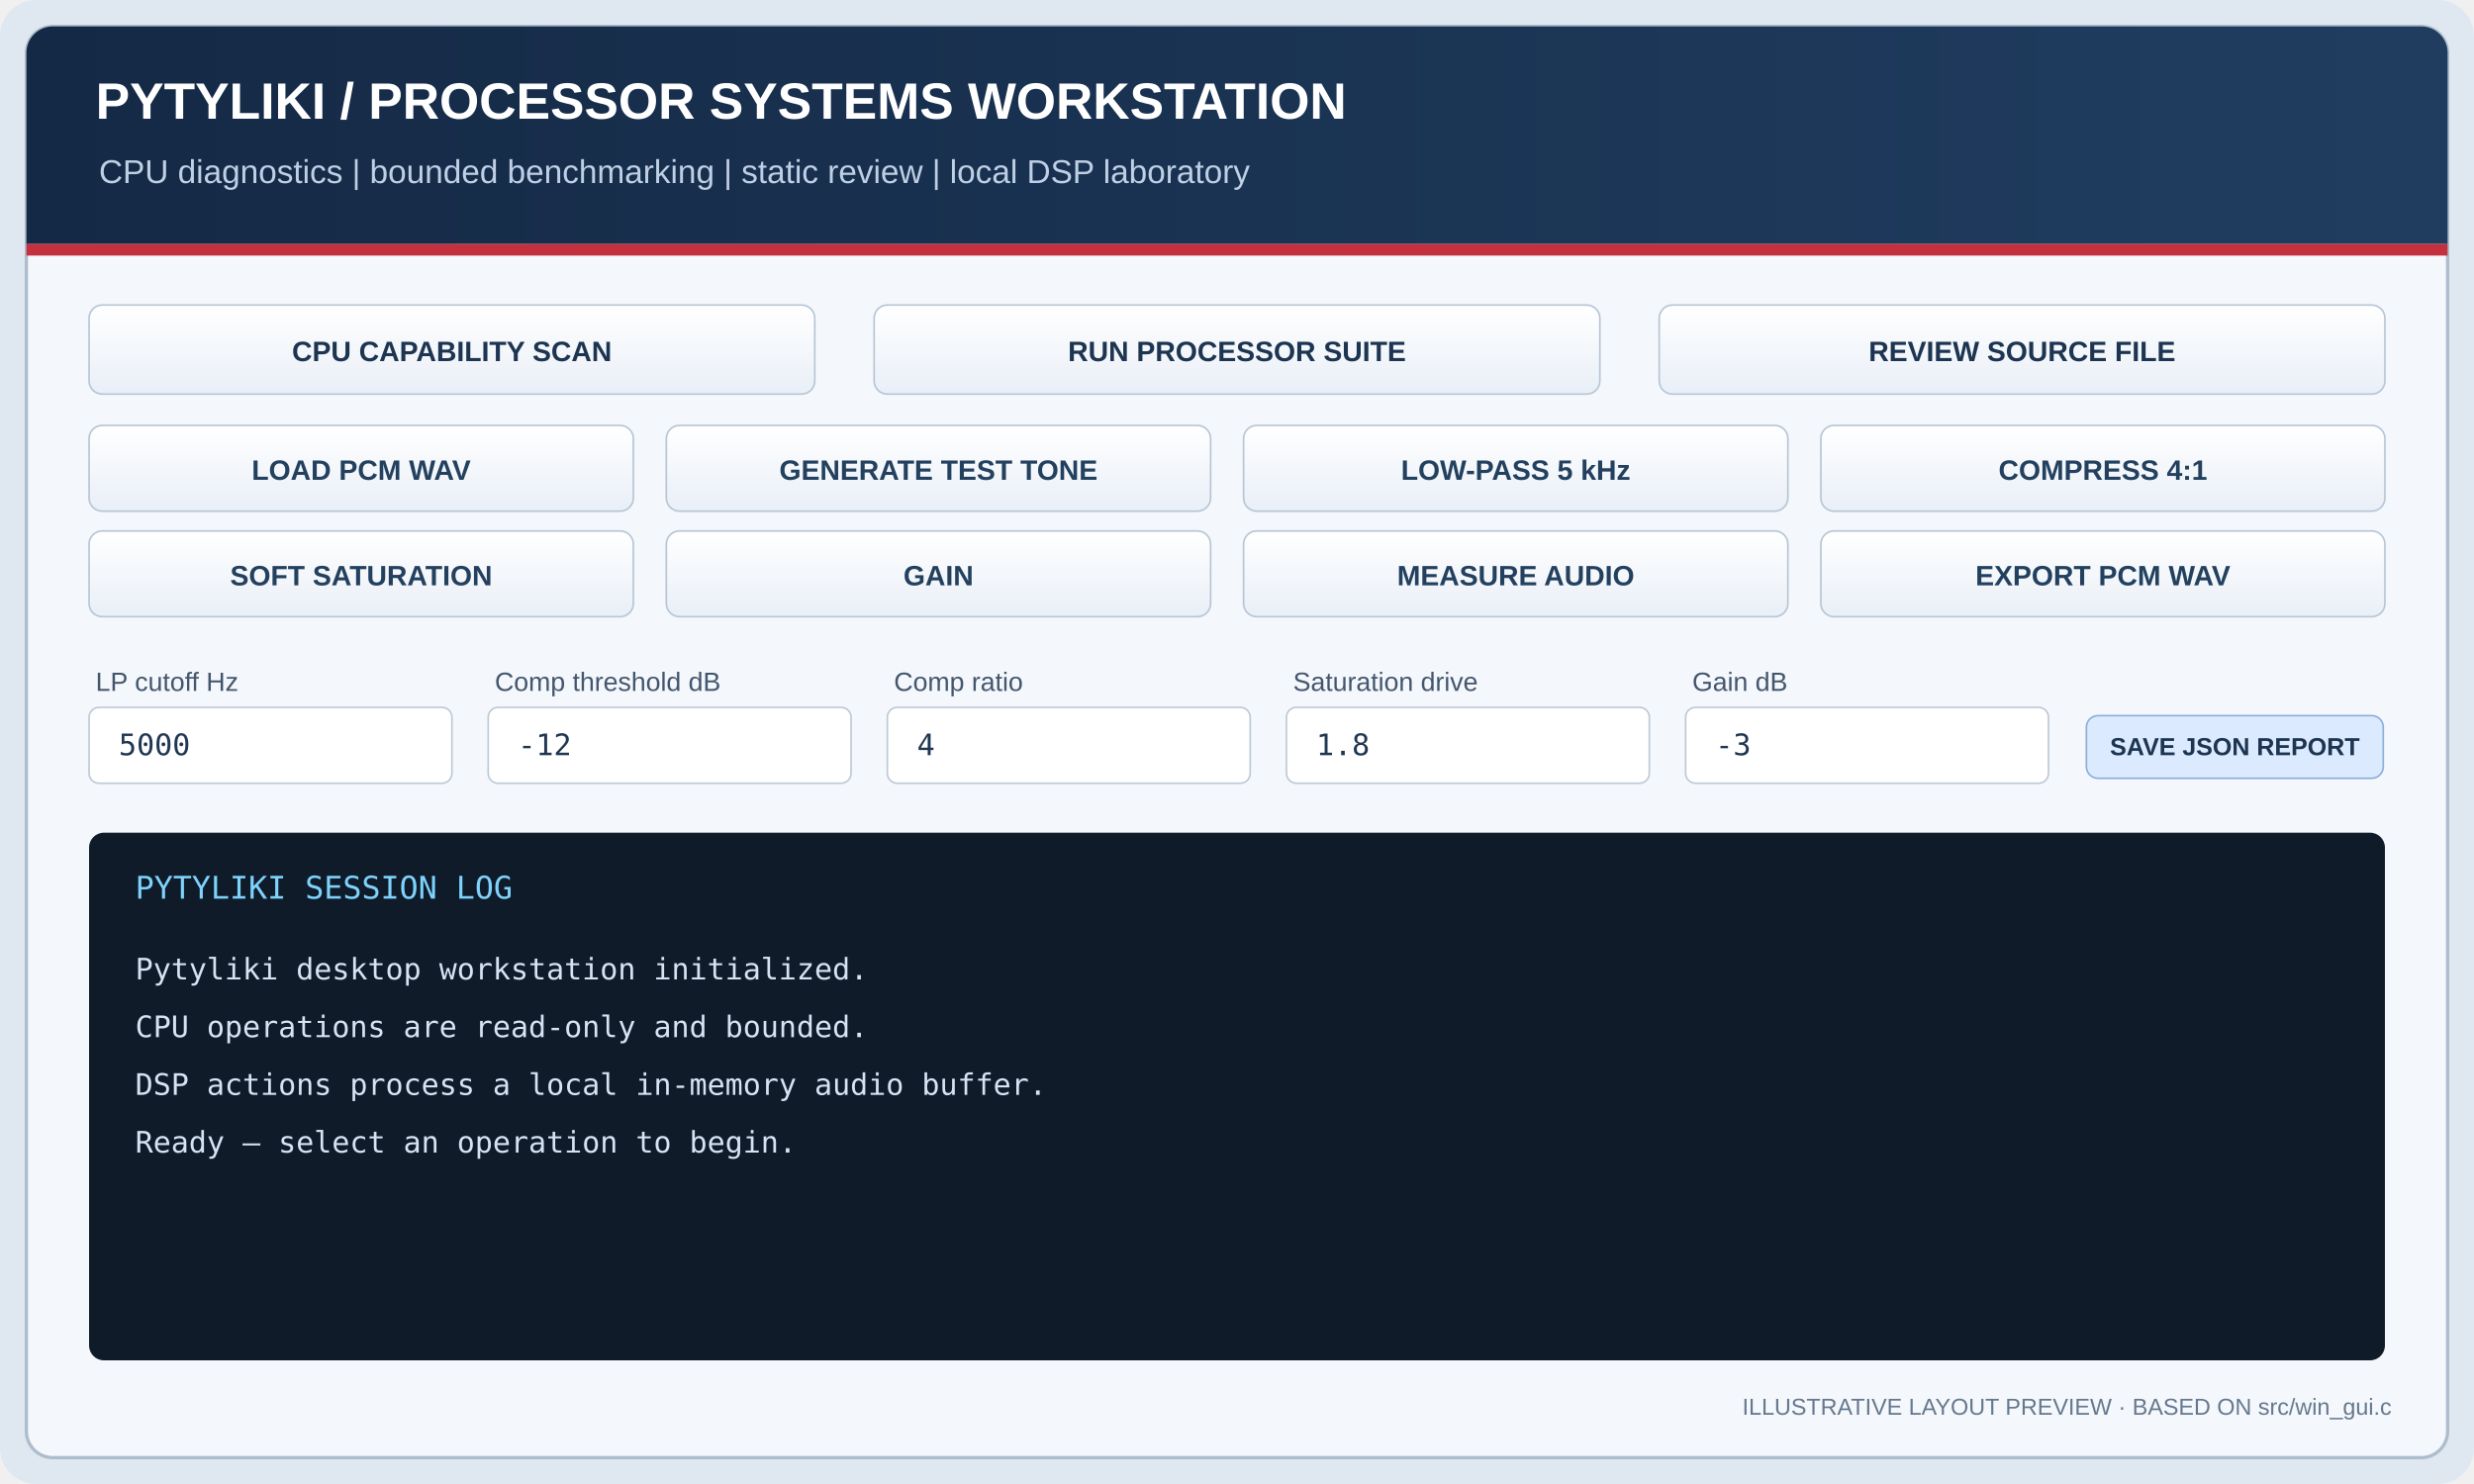
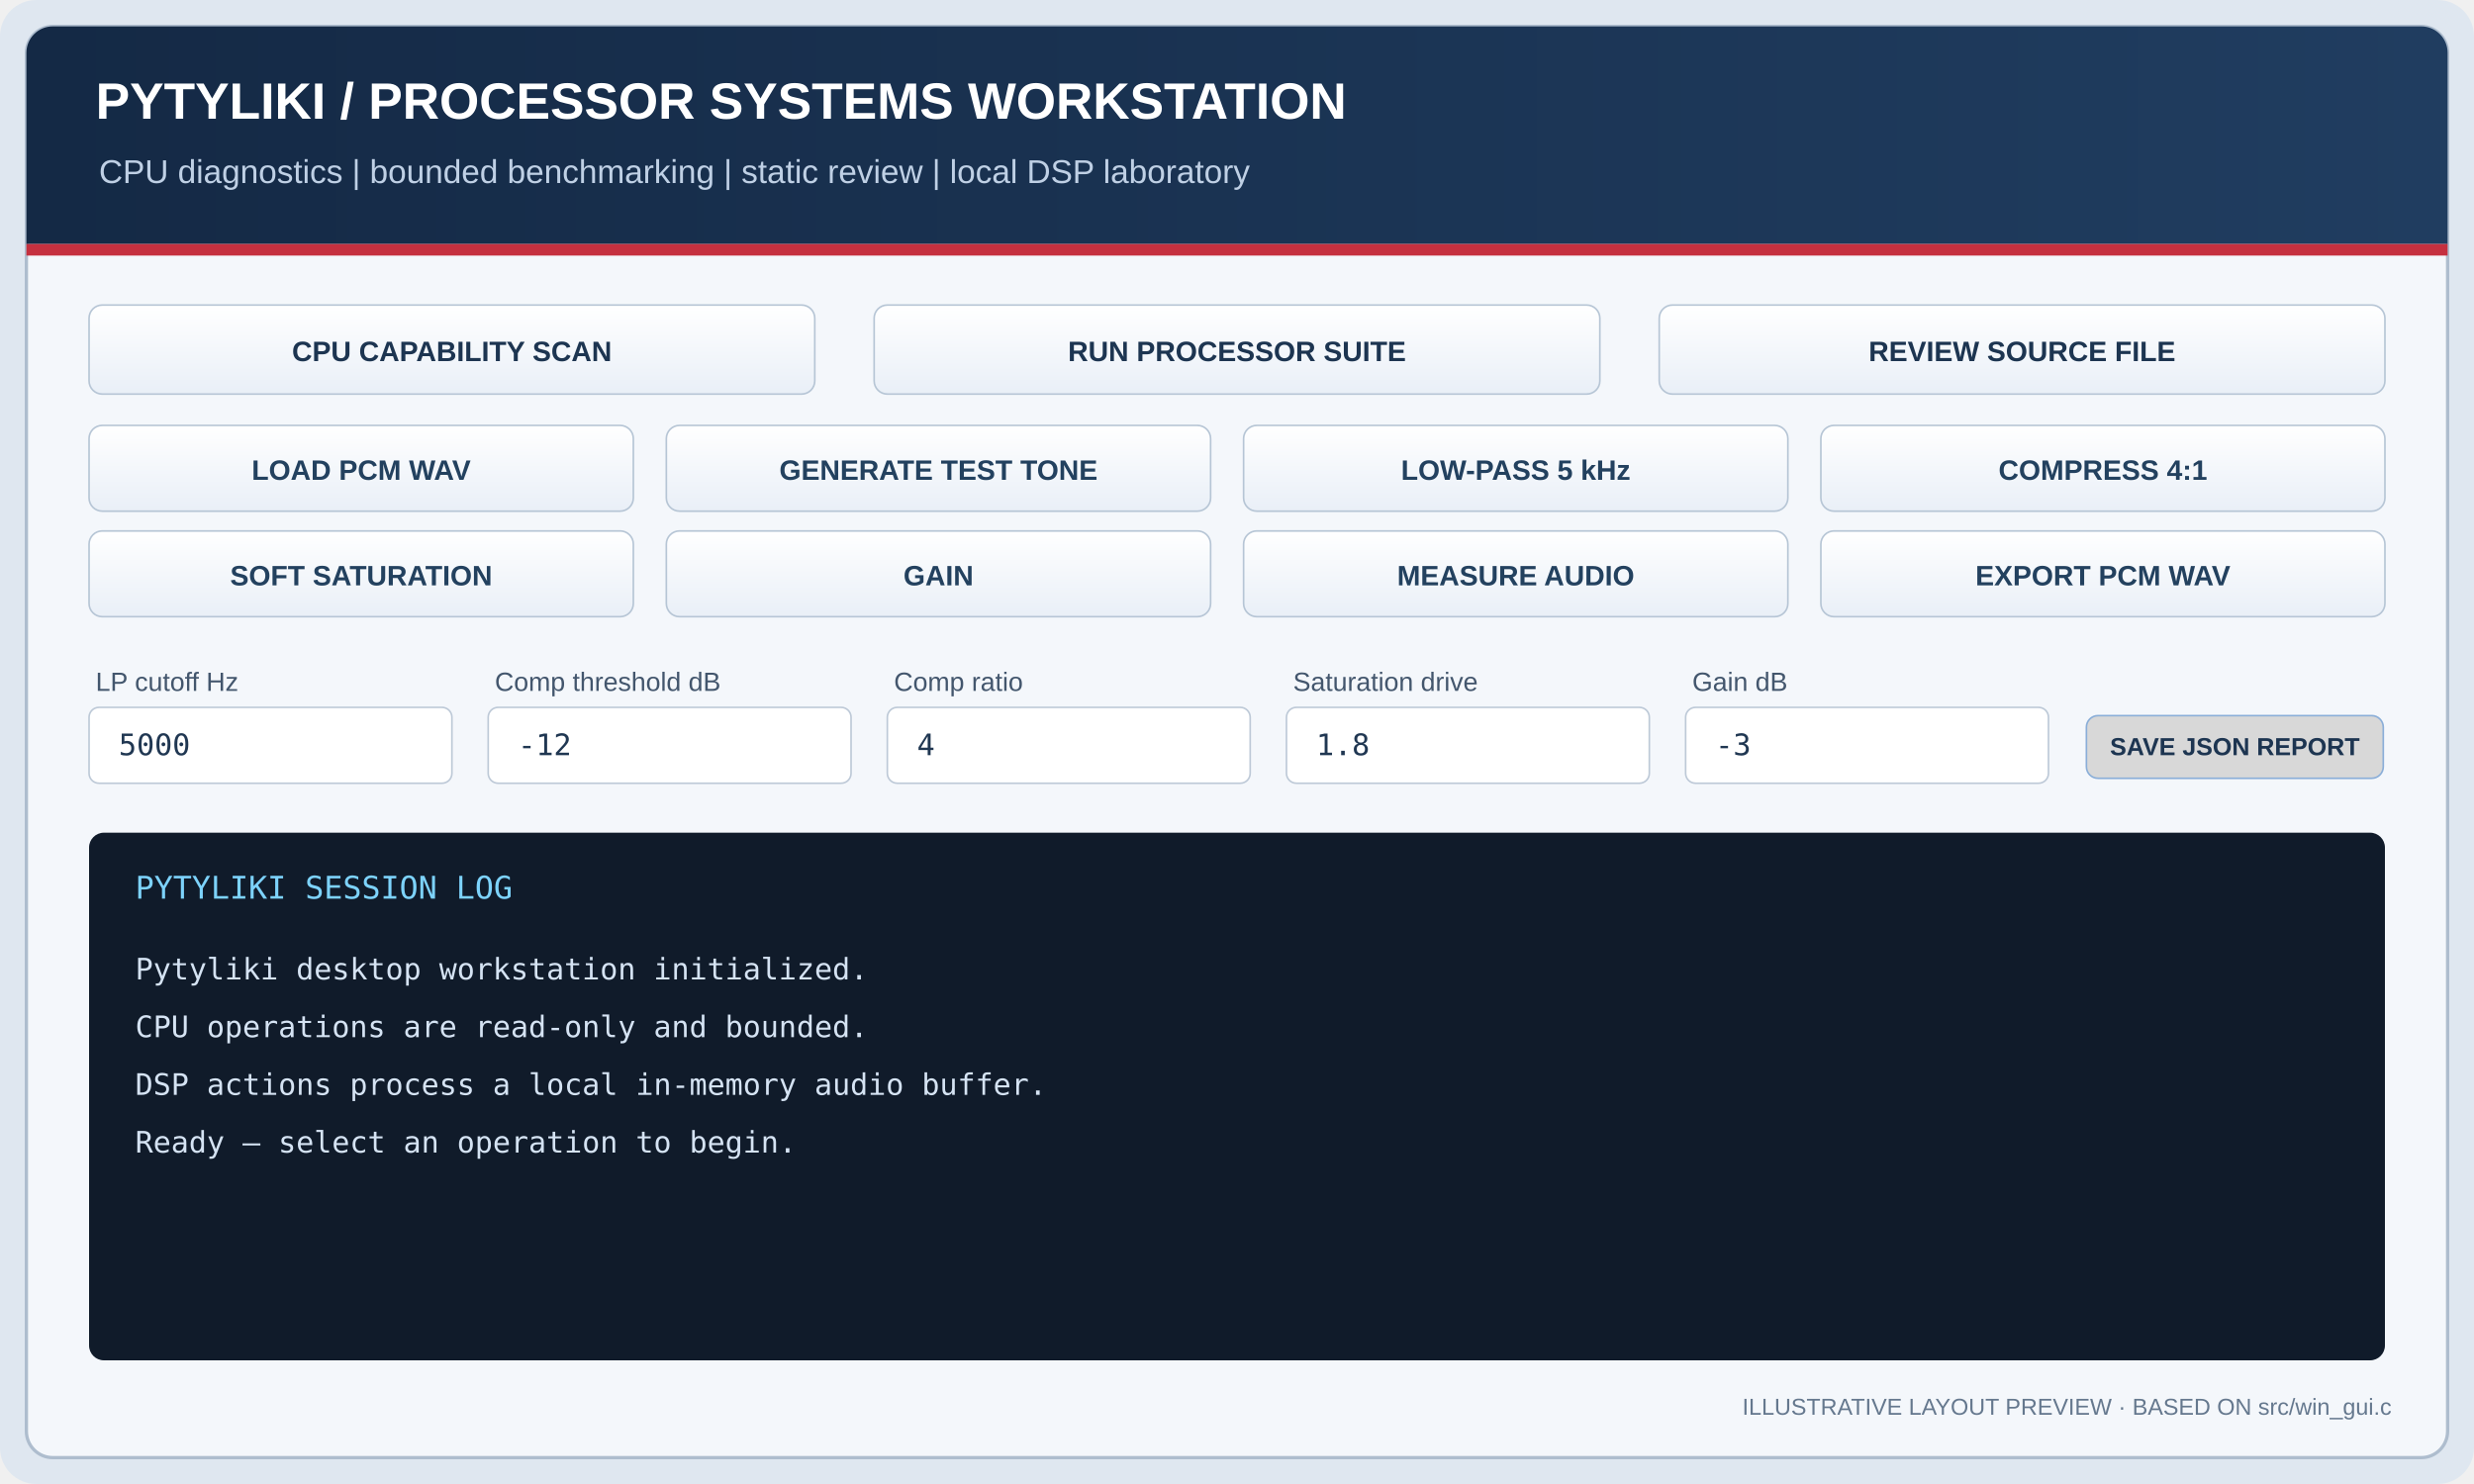
<svg xmlns="http://www.w3.org/2000/svg" width="1500" height="900" viewBox="0 0 1500 900" role="img" aria-labelledby="t d">
  <defs>
    <linearGradient id="head" x1="0" y1="0" x2="1" y2="0">
      <stop stop-color="#142945" />
      <stop offset="1" stop-color="#203d60" />
    </linearGradient>
    <linearGradient id="btn" x1="0" y1="0" x2="0" y2="1">
      <stop stop-color="#fff" />
      <stop offset="1" stop-color="#e9eff7" />
    </linearGradient>
  </defs>
  <rect width="1500" height="900" rx="22" fill="#dfe7f0" />
  <rect x="16" y="16" width="1468" height="868" rx="16" fill="#f4f7fb" stroke="#aebdce" stroke-width="2" />
  <path d="M32 16h1436a16 16 0 0 1 16 16v116H16V32a16 16 0 0 1 16-16Z" fill="url(#head)" />
  <text x="58" y="72" fill="#fff" font-family="Segoe UI,Arial" font-size="31" font-weight="700">PYTYLIKI  /  PROCESSOR SYSTEMS WORKSTATION</text>
  <text x="60" y="111" fill="#bfd0e5" font-family="Segoe UI,Arial" font-size="20">CPU diagnostics  |  bounded benchmarking  |  static review  |  local DSP laboratory</text>
  <rect x="16" y="148" width="1468" height="7" fill="#c5303f" />
  <g font-family="Segoe UI,Arial" font-size="17" font-weight="650" text-anchor="middle">
    <g fill="url(#btn)" stroke="#b6c5d5">
      <rect x="54" y="185" width="440" height="54" rx="8" />
      <rect x="530" y="185" width="440" height="54" rx="8" />
      <rect x="1006" y="185" width="440" height="54" rx="8" />
    </g>
    <g fill="#1d3551">
      <text x="274" y="219">CPU CAPABILITY SCAN</text>
      <text x="750" y="219">RUN PROCESSOR SUITE</text>
      <text x="1226" y="219">REVIEW SOURCE FILE</text>
    </g>
    <g fill="url(#btn)" stroke="#b6c5d5">
      <rect x="54" y="258" width="330" height="52" rx="8" />
      <rect x="404" y="258" width="330" height="52" rx="8" />
      <rect x="754" y="258" width="330" height="52" rx="8" />
      <rect x="1104" y="258" width="342" height="52" rx="8" />
      <rect x="54" y="322" width="330" height="52" rx="8" />
      <rect x="404" y="322" width="330" height="52" rx="8" />
      <rect x="754" y="322" width="330" height="52" rx="8" />
      <rect x="1104" y="322" width="342" height="52" rx="8" />
    </g>
    <g fill="#23415f">
      <text x="219" y="291">LOAD PCM WAV</text>
      <text x="569" y="291">GENERATE TEST TONE</text>
      <text x="919" y="291">LOW-PASS 5 kHz</text>
      <text x="1275" y="291">COMPRESS 4:1</text>
      <text x="219" y="355">SOFT SATURATION</text>
      <text x="569" y="355">GAIN</text>
      <text x="919" y="355">MEASURE AUDIO</text>
      <text x="1275" y="355">EXPORT PCM WAV</text>
    </g>
  </g>
  <g font-family="Segoe UI,Arial" font-size="16" fill="#43566d">
    <text x="58" y="419">LP cutoff Hz</text>
    <text x="300" y="419">Comp threshold dB</text>
    <text x="542" y="419">Comp ratio</text>
    <text x="784" y="419">Saturation drive</text>
    <text x="1026" y="419">Gain dB</text>
  </g>
  <g fill="#fff" stroke="#bdc9d7">
    <rect x="54" y="429" width="220" height="46" rx="6" />
    <rect x="296" y="429" width="220" height="46" rx="6" />
    <rect x="538" y="429" width="220" height="46" rx="6" />
    <rect x="780" y="429" width="220" height="46" rx="6" />
    <rect x="1022" y="429" width="220" height="46" rx="6" />
  </g>
  <g font-family="Consolas,monospace" font-size="18" fill="#203752">
    <text x="72" y="458">5000</text>
    <text x="314" y="458">-12</text>
    <text x="556" y="458">4</text>
    <text x="798" y="458">1.8</text>
    <text x="1040" y="458">-3</text>
  </g>
  <g font-family="Segoe UI,Arial" font-size="15" font-weight="650">
-     <rect x="1265" y="434" width="180" height="38" rx="7" fill="#dbeafe" stroke="#8aaed8" />
+     <rect x="1265" y="434" width="180" height="38" rx="7" fill="#D8D8D8" stroke="#8aaed8" />
    <text x="1355" y="458" text-anchor="middle" fill="#1d3551">SAVE JSON REPORT</text>
  </g>
  <rect x="54" y="505" width="1392" height="320" rx="9" fill="#101b2a" />
  <text x="82" y="545" font-family="Consolas,monospace" font-size="19" fill="#7dd3fc">PYTYLIKI SESSION LOG</text>
  <g font-family="Consolas,monospace" font-size="18" fill="#d5e3f3">
    <text x="82" y="594">Pytyliki desktop workstation initialized.</text>
    <text x="82" y="629">CPU operations are read-only and bounded.</text>
    <text x="82" y="664">DSP actions process a local in-memory audio buffer.</text>
    <text x="82" y="699">Ready — select an operation to begin.</text>
  </g>
  <text x="1450" y="858" text-anchor="end" font-family="Segoe UI,Arial" font-size="14" fill="#65788e">ILLUSTRATIVE LAYOUT PREVIEW · BASED ON src/win_gui.c</text>
</svg>
